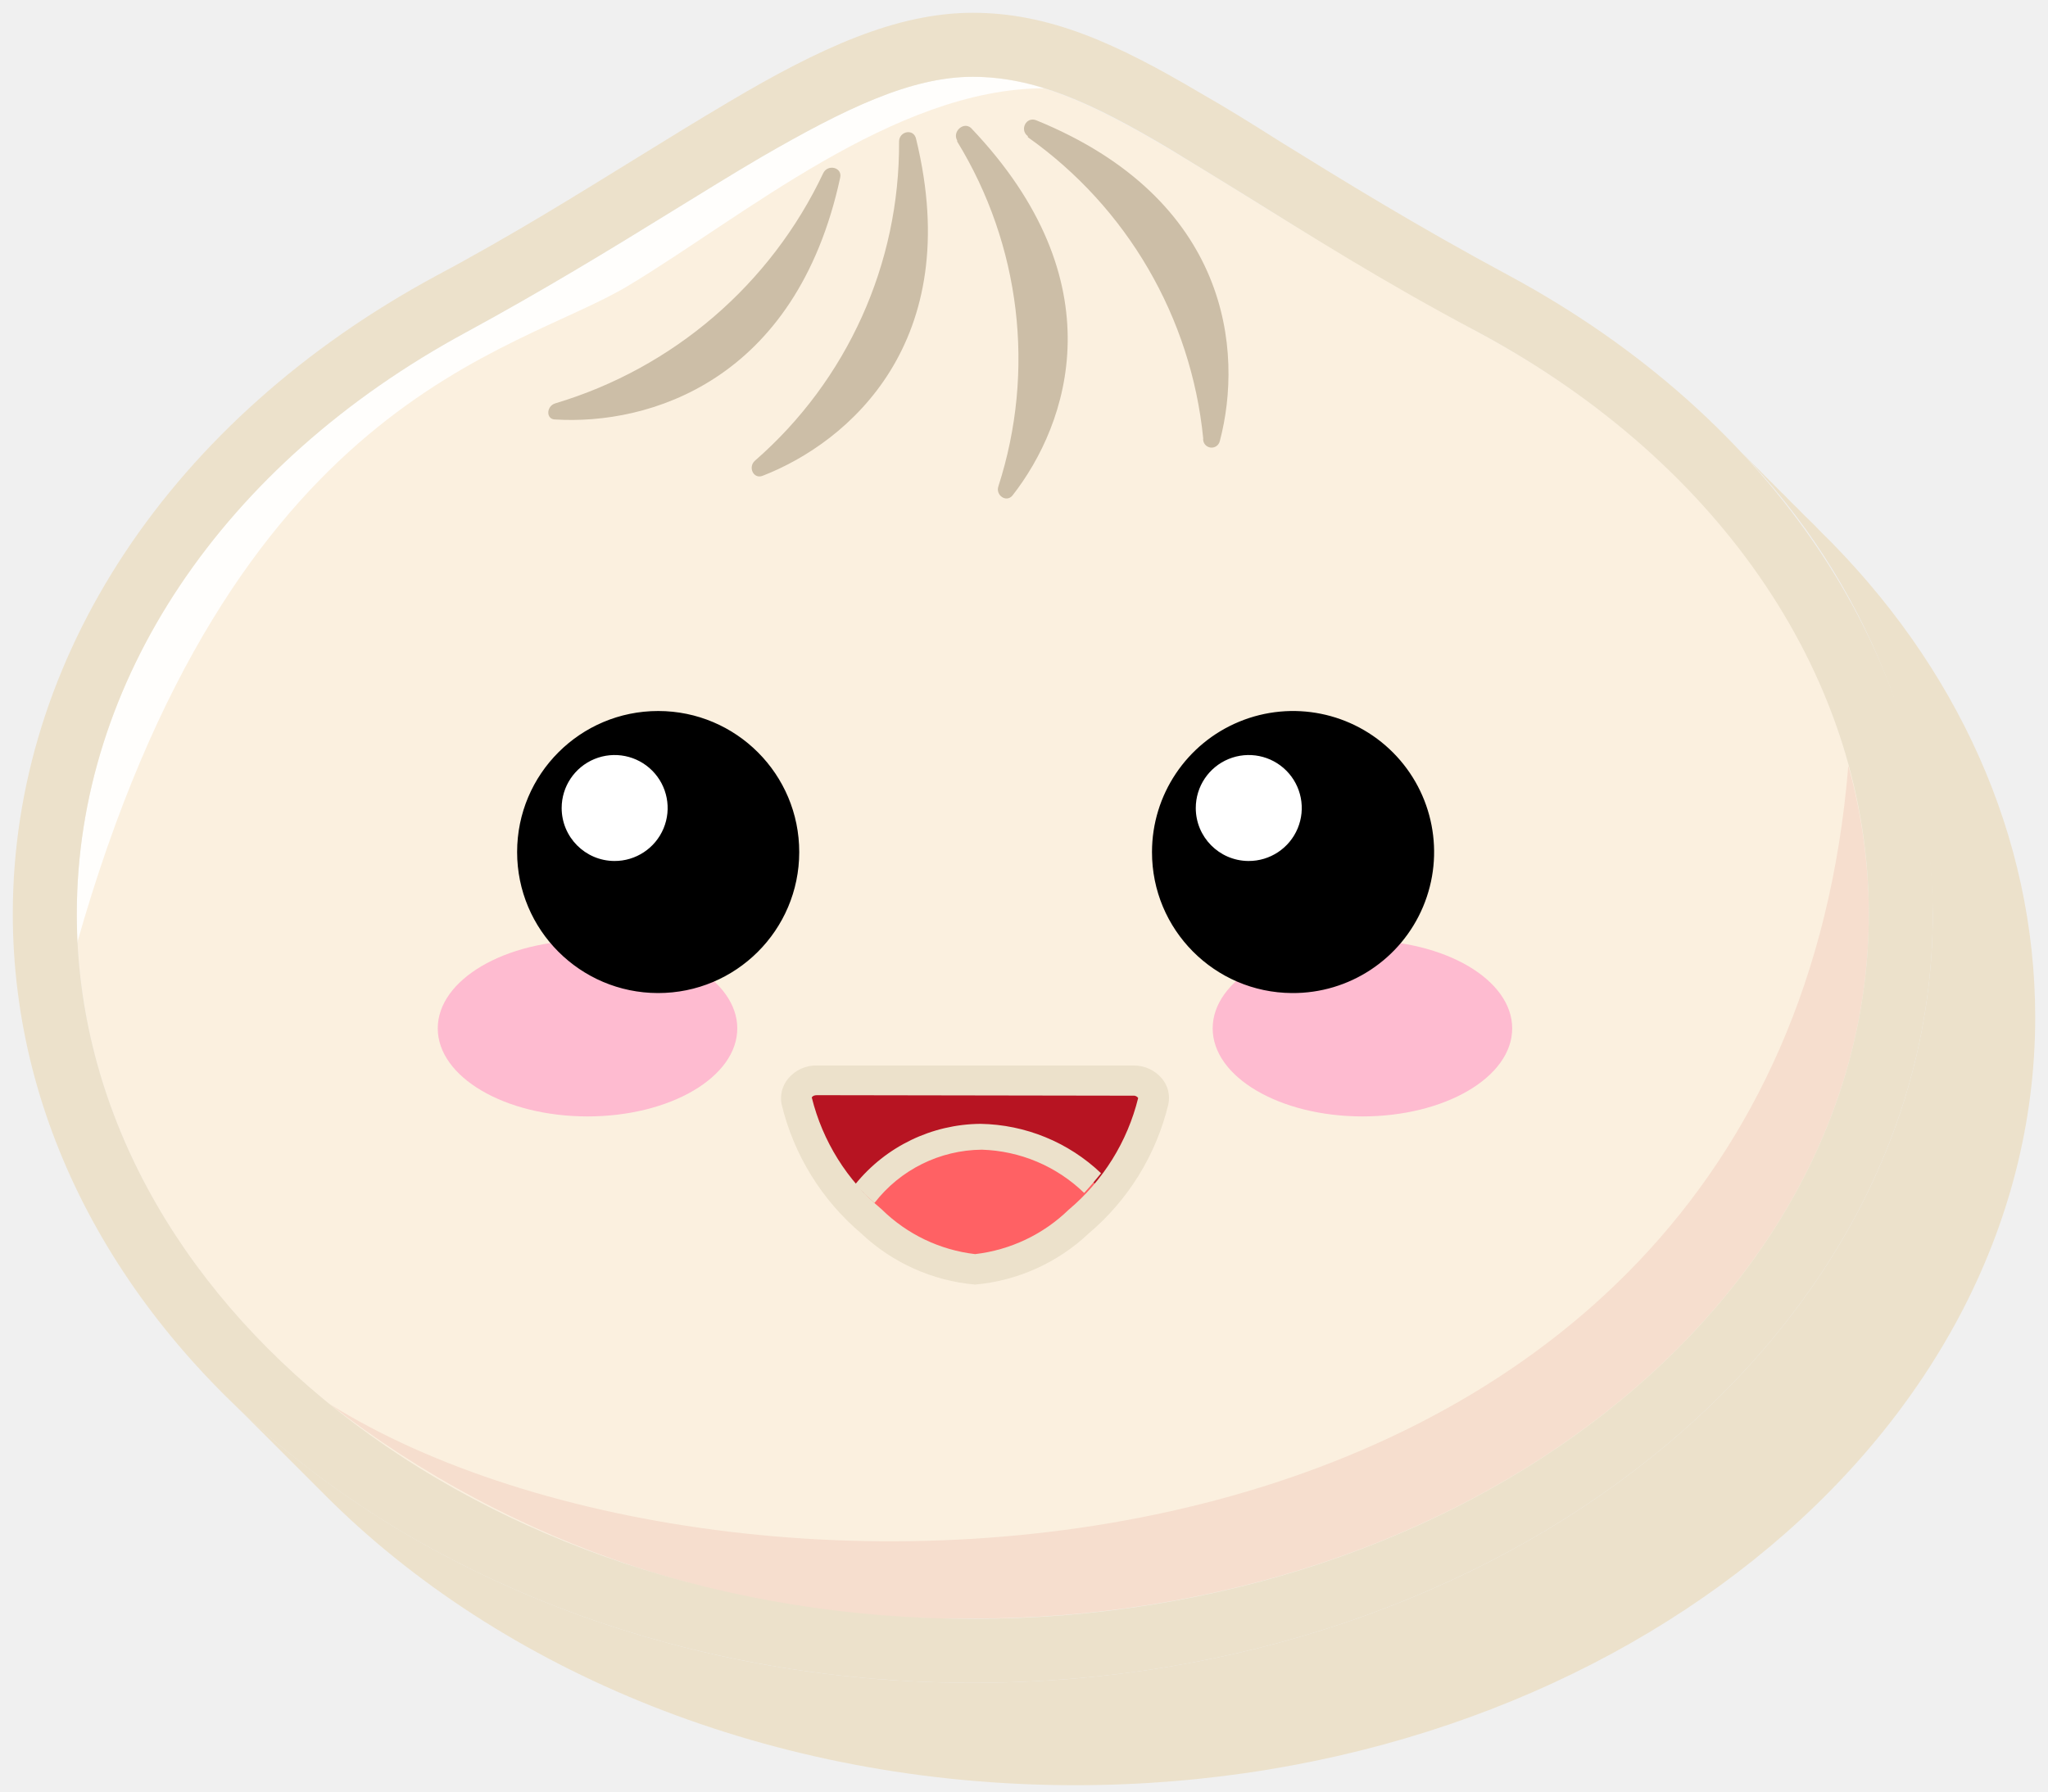
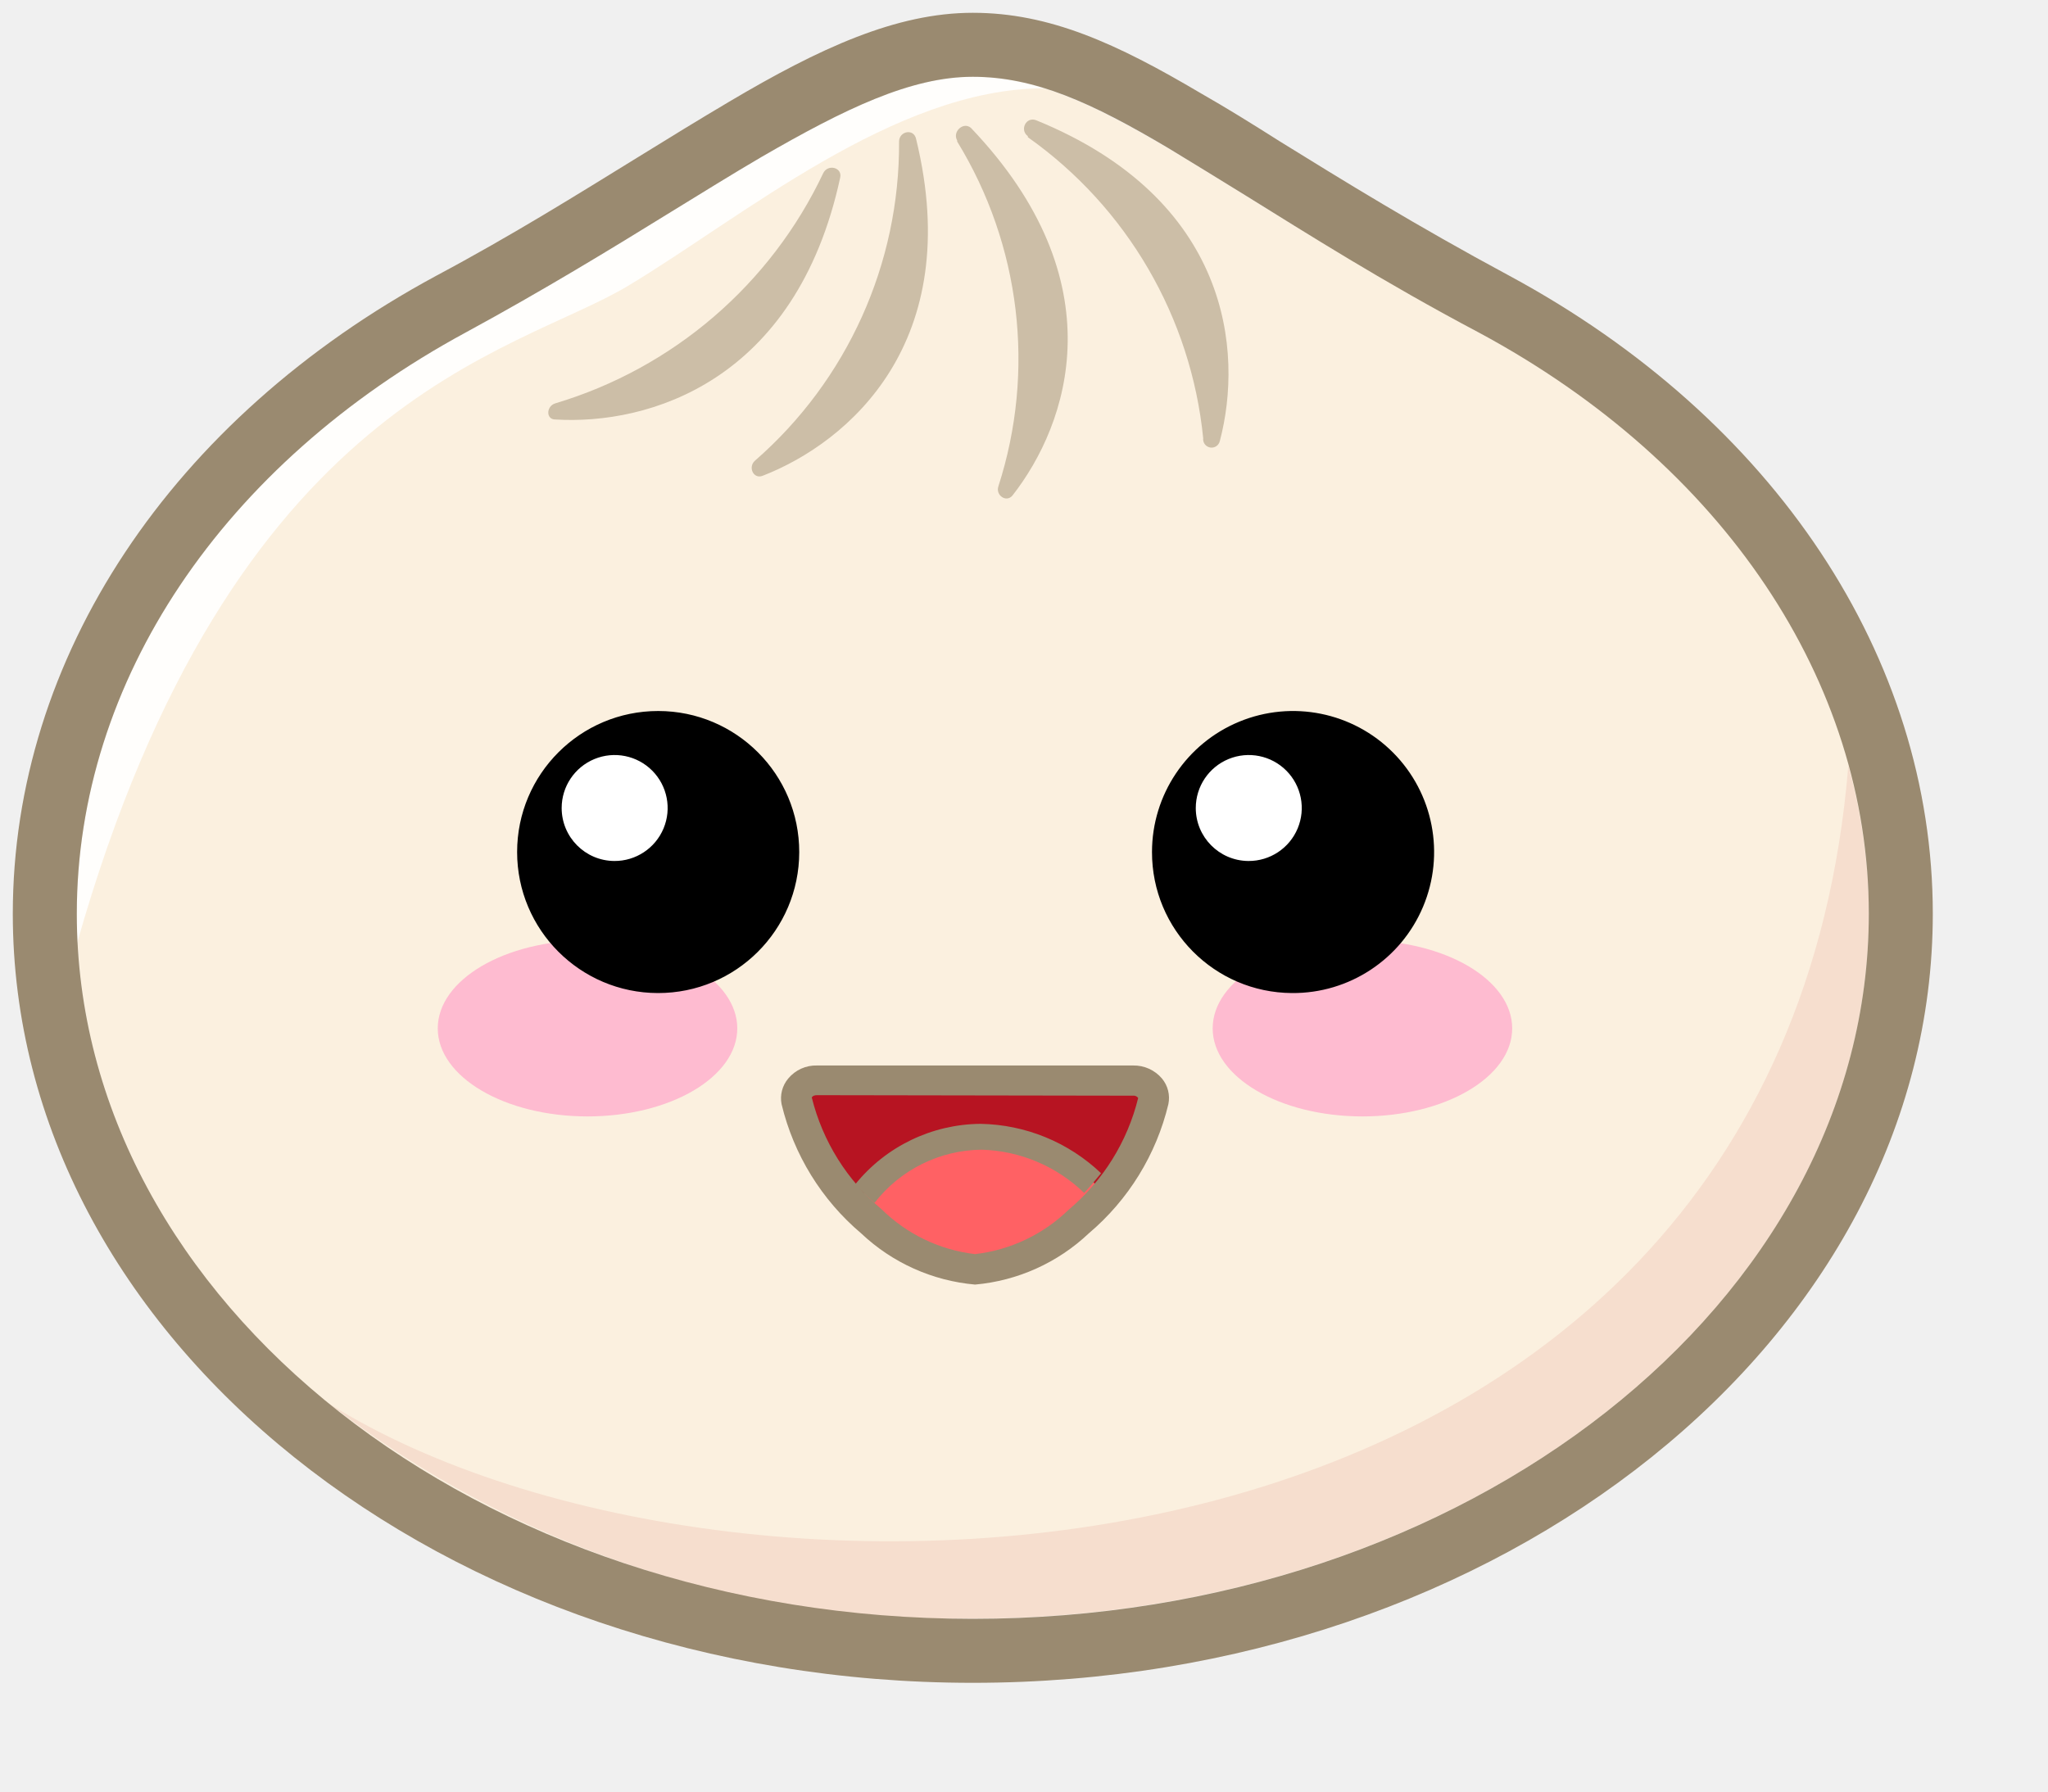
<svg xmlns="http://www.w3.org/2000/svg" viewBox="0 0 80 70">
-   <path fill="#ece1cb" d="M71.09 20.74c-.16-.17-.33-.34-.5-.5s-.33-.34-.5-.5-.33-.34-.5-.5-.33-.34-.5-.5-.33-.34-.5-.5-.33-.34-.5-.5-.33-.34-.5-.5A26.46 26.46 0 0 1 75.5 35.7c0 16.57-16.82 30.05-37.5 30.05-11.58 0-21.94-4.23-28.83-10.86l.5.5.5.5.5.5.5.5.5.5.5.5.5.5C19.55 65.3 30.14 69.75 42 69.75c20.68 0 37.5-13.48 37.5-30 0-7.06-3.04-13.75-8.41-19.01Z" />
  <path d="M73 35.7c0 15.21-15.67 27.54-35 27.54S3 50.91 3 35.7C3 26.27 9 17.94 18.22 13S33.18 3 38 3s8.94 4.13 19.78 10C67 17.94 73 26.27 73 35.7Z" style="fill:#fbf0df" />
  <path data-name="Bottom Shadow" d="M73 35.7a21.67 21.67 0 0 0-.8-5.78c-2.73 33.3-43.35 34.9-59.32 24.94A40 40 0 0 0 38 63.24c19.3 0 35-12.35 35-27.54Z" style="fill:#f6dece" />
  <path data-name="Light Shine" d="M24.53 11.17C29 8.49 34.94 3.46 40.78 3.45A9.29 9.29 0 0 0 38 3c-2.42 0-5 1.25-8.25 3.13-1.13.66-2.3 1.39-3.54 2.15-2.33 1.44-5 3.07-8 4.7C8.69 18.13 3 26.62 3 35.7v1.19c6.06-21.41 17.07-23.04 21.53-25.72Z" style="fill:#fffefc" />
  <path d="M35.12 5.53A16.41 16.41 0 0 1 29.49 18c-.28.25-.06.73.3.59 3.37-1.31 7.92-5.23 6-13.14-.08-.45-.67-.33-.67.08Zm2.27 0A16.24 16.24 0 0 1 39 19c-.12.35.31.65.55.36 2.19-2.8 4.1-8.36-1.62-14.36-.29-.26-.74.14-.54.49Zm2.76-.17A16.42 16.42 0 0 1 47 17.12a.33.33 0 0 0 .65.11c.92-3.49.4-9.44-7.17-12.53-.4-.16-.66.38-.33.62Zm-18.46 10.4a16.94 16.94 0 0 0 10.47-9c.18-.36.75-.22.66.18-1.73 8-7.52 9.67-11.12 9.45-.38.01-.37-.52-.01-.63Z" style="fill:#ccbea7;fill-rule:evenodd" />
-   <path fill="#ece1cb" d="M38 65.75C17.32 65.75.5 52.27.5 35.7c0-10 6.18-19.33 16.53-24.92 3-1.6 5.57-3.21 7.86-4.62 1.26-.78 2.45-1.51 3.6-2.19C32 1.89 35 .5 38 .5s5.62 1.2 8.9 3.14c1 .57 2 1.19 3.07 1.87 2.49 1.54 5.3 3.28 9 5.27C69.32 16.37 75.5 25.69 75.5 35.7c0 16.57-16.82 30.05-37.5 30.05ZM38 3c-2.42 0-5 1.25-8.25 3.13-1.13.66-2.3 1.39-3.54 2.15-2.33 1.44-5 3.07-8 4.7C8.69 18.13 3 26.62 3 35.7c0 15.19 15.7 27.55 35 27.55S73 50.89 73 35.7c0-9.08-5.69-17.57-15.22-22.7-3.78-2-6.73-3.88-9.12-5.36-1.09-.67-2.09-1.29-3-1.84C42.63 4 40.42 3 38 3Z" />
+   <path fill="#9a8a70" d="M38 65.75C17.32 65.75.5 52.27.5 35.7c0-10 6.18-19.33 16.53-24.92 3-1.6 5.57-3.21 7.86-4.62 1.26-.78 2.45-1.51 3.6-2.19C32 1.89 35 .5 38 .5s5.62 1.2 8.9 3.14c1 .57 2 1.19 3.07 1.87 2.49 1.54 5.3 3.28 9 5.27C69.32 16.37 75.5 25.69 75.5 35.7c0 16.57-16.82 30.05-37.5 30.05ZM38 3c-2.42 0-5 1.25-8.25 3.13-1.13.66-2.3 1.39-3.54 2.15-2.33 1.44-5 3.07-8 4.7C8.69 18.13 3 26.62 3 35.7c0 15.19 15.7 27.55 35 27.55S73 50.89 73 35.7c0-9.08-5.69-17.57-15.22-22.7-3.78-2-6.73-3.88-9.12-5.36-1.09-.67-2.09-1.29-3-1.84C42.63 4 40.42 3 38 3Z" />
  <g>
    <path d="M45.05 43a8.93 8.93 0 0 1-2.92 4.71 6.81 6.81 0 0 1-4 1.88A6.84 6.84 0 0 1 34 47.71 8.93 8.93 0 0 1 31.12 43a.72.72 0 0 1 .8-.81h12.34a.72.72 0 0 1 .79.81Z" style="fill:#b71422" data-name="Background" />
    <path data-name="Background" d="M34 47.79a6.91 6.91 0 0 0 4.12 1.9 6.91 6.91 0 0 0 4.11-1.9 10.63 10.63 0 0 0 1-1.07 6.83 6.83 0 0 0-4.9-2.31 6.15 6.15 0 0 0-5 2.78c.23.21.43.41.67.6Z" style="fill:#ff6164" />
-     <path fill="#ece1cb" data-name="Outline" d="M34.16 47a5.36 5.36 0 0 1 4.19-2.08 6 6 0 0 1 4 1.69c.23-.25.45-.51.66-.77a7 7 0 0 0-4.71-1.93 6.36 6.36 0 0 0-4.89 2.36 9.53 9.53 0 0 0 .75.73Z" />
-     <path fill="#ece1cb" data-name="Outline" d="M38.09 50.19a7.42 7.42 0 0 1-4.45-2 9.52 9.52 0 0 1-3.11-5.05 1.2 1.2 0 0 1 .26-1 1.41 1.41 0 0 1 1.13-.51h12.34a1.44 1.44 0 0 1 1.13.51 1.19 1.19 0 0 1 .25 1 9.52 9.52 0 0 1-3.11 5.05 7.42 7.42 0 0 1-4.44 2Zm-6.17-7.4c-.16 0-.2.07-.21.09a8.29 8.29 0 0 0 2.73 4.37A6.23 6.23 0 0 0 38.09 49a6.28 6.28 0 0 0 3.65-1.73 8.3 8.3 0 0 0 2.72-4.37.21.21 0 0 0-.2-.09Z" />
+     <path fill="#9a8a70" data-name="Outline" d="M34.16 47a5.36 5.36 0 0 1 4.19-2.08 6 6 0 0 1 4 1.69c.23-.25.45-.51.66-.77a7 7 0 0 0-4.71-1.93 6.36 6.36 0 0 0-4.89 2.36 9.53 9.53 0 0 0 .75.73Z" />
+     <path fill="#9a8a70" data-name="Outline" d="M38.09 50.19a7.42 7.42 0 0 1-4.45-2 9.52 9.52 0 0 1-3.11-5.05 1.2 1.2 0 0 1 .26-1 1.41 1.41 0 0 1 1.13-.51h12.34a1.44 1.44 0 0 1 1.13.51 1.19 1.19 0 0 1 .25 1 9.52 9.52 0 0 1-3.11 5.05 7.42 7.42 0 0 1-4.44 2Zm-6.17-7.4c-.16 0-.2.07-.21.09a8.29 8.29 0 0 0 2.73 4.37A6.23 6.23 0 0 0 38.09 49a6.28 6.28 0 0 0 3.65-1.73 8.3 8.3 0 0 0 2.72-4.37.21.21 0 0 0-.2-.09Z" />
  </g>
  <g>
    <ellipse data-name="Right Blush" cx="53.22" cy="40.18" rx="5.85" ry="3.44" style="fill:#febbd0" />
    <ellipse data-name="Left Bluch" cx="22.95" cy="40.18" rx="5.85" ry="3.44" style="fill:#febbd0" />
    <path d="M25.7 38.8a5.51 5.51 0 1 0-5.5-5.51 5.51 5.51 0 0 0 5.5 5.51Zm24.77 0A5.51 5.51 0 1 0 45 33.29a5.5 5.5 0 0 0 5.47 5.51Z" style="fill-rule:evenodd" />
    <path d="M24 33.64a2.07 2.07 0 1 0-2.06-2.07A2.07 2.07 0 0 0 24 33.64Zm24.77 0a2.07 2.07 0 1 0-2.06-2.07 2.07 2.07 0 0 0 2.04 2.07Z" style="fill:#fff;fill-rule:evenodd" />
  </g>
</svg>
